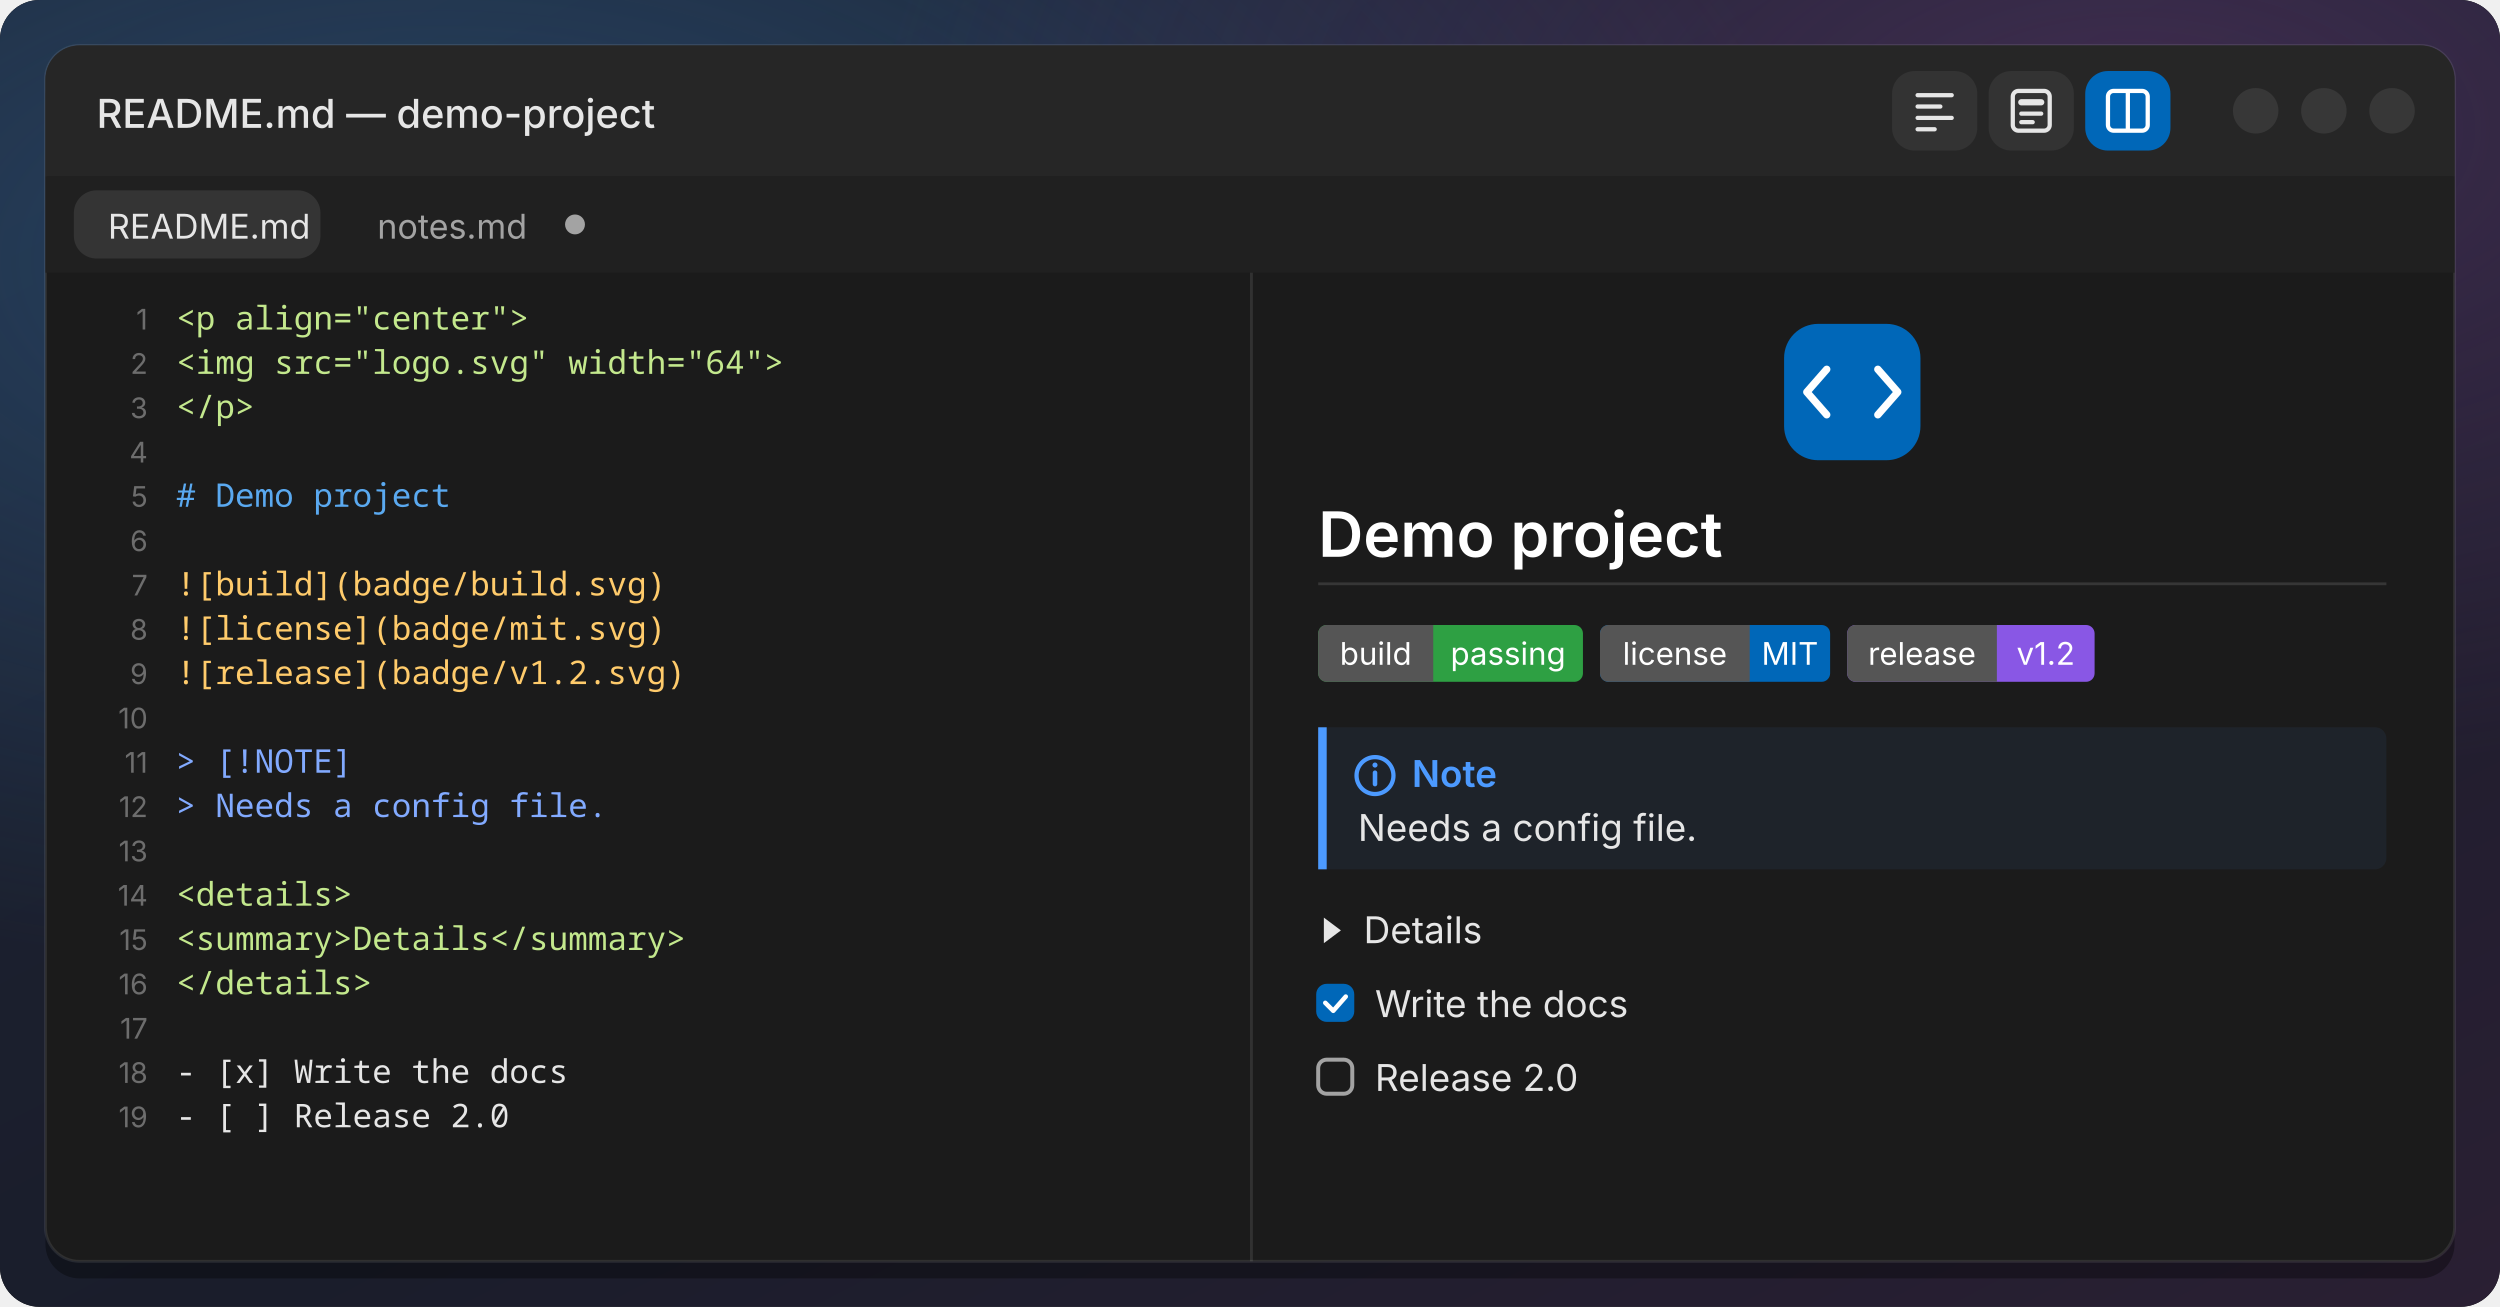
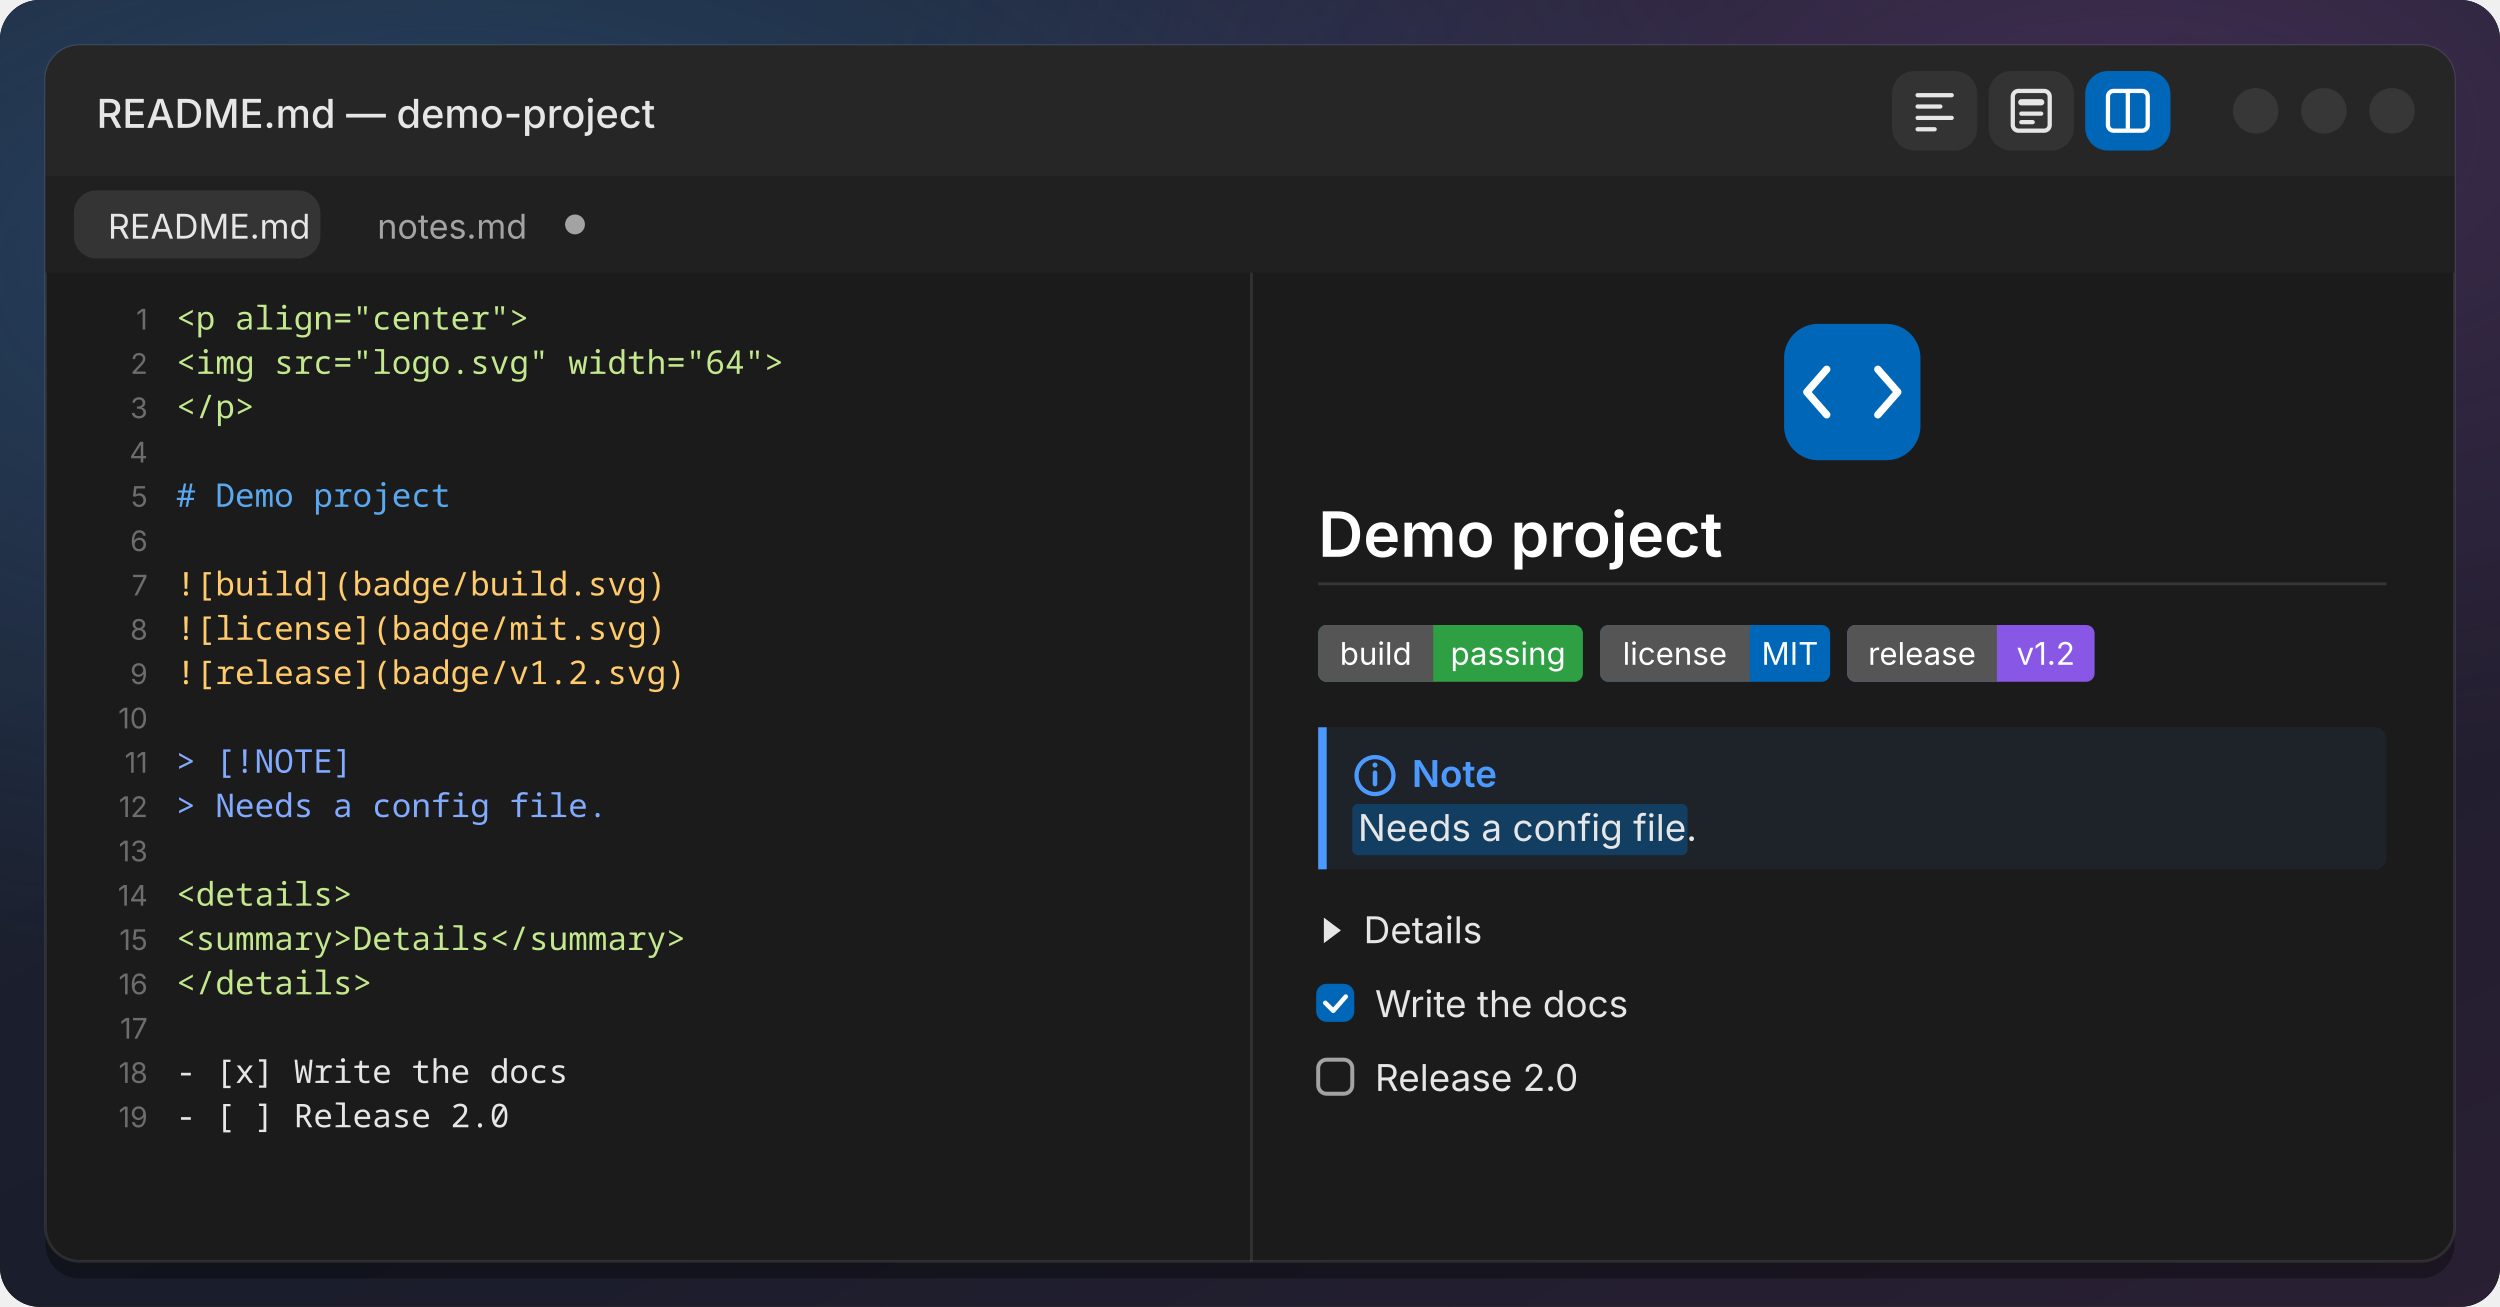
- <svg xmlns="http://www.w3.org/2000/svg" width="880" height="460" viewBox="0 0 880 460" role="img" aria-label="COSMIC Text Editor in Split view: Markdown source on the left, the rendered preview with badges, a note and a task list on the right">
+ <svg xmlns="http://www.w3.org/2000/svg" width="880" height="460" viewBox="0 0 880 460" role="img" aria-label="COSMIC Text Editor in Split view: Markdown source on the left, the rendered preview with badges, a note with selected text and a task list on the right">
  <defs>
    <linearGradient id="gBrowser" x1="0" y1="0" x2="1" y2="1">
      <stop offset="0" stop-color="#5fb4f5" />
      <stop offset="1" stop-color="#1c63b8" />
    </linearGradient>
    <linearGradient id="gMusic" x1="0" y1="0" x2="1" y2="1">
      <stop offset="0" stop-color="#ff8a5c" />
      <stop offset="1" stop-color="#e0447a" />
    </linearGradient>
    <linearGradient id="gWall" x1="0" y1="0" x2="1" y2="1">
      <stop offset="0" stop-color="#1d2433" />
      <stop offset=".55" stop-color="#1a1d2b" />
      <stop offset="1" stop-color="#2a1f33" />
    </linearGradient>
    <radialGradient id="gGlow1" cx=".18" cy=".2" r=".55">
      <stop offset="0" stop-color="#2f5d8a" stop-opacity=".55" />
      <stop offset="1" stop-color="#2f5d8a" stop-opacity="0" />
    </radialGradient>
    <radialGradient id="gGlow2" cx=".85" cy=".1" r=".5">
      <stop offset="0" stop-color="#6b3f7a" stop-opacity=".45" />
      <stop offset="1" stop-color="#6b3f7a" stop-opacity="0" />
    </radialGradient>
    <clipPath id="cAll">
      <rect width="880" height="460" rx="14" />
    </clipPath>
  </defs>
  <style>text{font-family:Inter, 'Open Sans', 'Noto Sans', sans-serif}</style>
  <g clip-path="url(#cAll)">
    <rect width="880" height="460" fill="#141414" />
    <rect width="880" height="460" fill="url(#gWall)" />
    <rect width="880" height="460" fill="url(#gGlow1)" />
    <rect width="880" height="460" fill="url(#gGlow2)" />
    <rect x="16" y="22" width="848" height="428" rx="12" fill="#000" opacity=".35" />
    <rect x="16" y="16" width="848" height="428" rx="12" fill="#1b1b1b" stroke="#ffffff" stroke-opacity=".09" />
    <path d="M16 28a12 12 0 0 1 12-12h824a12 12 0 0 1 12 12v34H16z" fill="#262626" />
    <text x="34" y="45" font-size="14" fill="#e6e6e6" font-weight="500">README.md — demo-project</text>
    <rect x="666" y="25" width="30" height="28" rx="8" fill="#ffffff" fill-opacity=".06" />
    <path d="M675 33.5h12M675 37.5h8M675 41.5h12M675 45.5h6" fill="none" stroke="#e6e6e6" stroke-width="1.5" stroke-linecap="round" />
    <rect x="700" y="25" width="30" height="28" rx="8" fill="#ffffff" fill-opacity=".06" />
    <rect x="708.5" y="32.0" width="13" height="14" rx="2" fill="none" stroke="#e6e6e6" stroke-width="1.5" stroke-linecap="round" />
    <path d="M711.5 36.0h7" stroke="#e6e6e6" stroke-width="2.2" stroke-linecap="round" />
    <path d="M711.5 40.0h7M711.5 43.0h4" fill="none" stroke="#e6e6e6" stroke-width="1.5" stroke-linecap="round" />
    <rect x="734" y="25" width="30" height="28" rx="8" fill="#0067B8" />
    <rect x="742" y="32.0" width="14" height="14" rx="2" fill="none" stroke="#ffffff" stroke-width="1.5" stroke-linecap="round" />
    <path d="M749 32.5v13" fill="none" stroke="#ffffff" stroke-width="1.5" stroke-linecap="round" />
    <circle cx="842" cy="39" r="8" fill="#ffffff" fill-opacity=".08" />
    <circle cx="818" cy="39" r="8" fill="#ffffff" fill-opacity=".08" />
    <circle cx="794" cy="39" r="8" fill="#ffffff" fill-opacity=".08" />
    <rect x="16" y="62" width="848" height="34" fill="#202020" />
    <rect x="26" y="67" width="86.8" height="24" rx="8" fill="#ffffff" fill-opacity=".09" />
    <text x="38" y="84" font-size="12" fill="#e6e6e6">README.md</text>
    <text x="132.8" y="84" font-size="12" fill="#a3a3a3">notes.md</text>
    <circle cx="202.4" cy="79" r="3.5" fill="#a3a3a3" />
    <rect x="440.0" y="96" width="1" height="348" fill="#ffffff" fill-opacity=".1" />
    <text x="52" y="116.0" font-size="10" fill="#a3a3a3" text-anchor="end" opacity="0.6">1</text>
    <text x="62" y="116.0" font-size="11.5" fill="#c3e88d" style="font-family:'Noto Sans Mono', 'DejaVu Sans Mono', monospace">&lt;p align="center"&gt;</text>
    <text x="52" y="131.6" font-size="10" fill="#a3a3a3" text-anchor="end" opacity="0.6">2</text>
    <text x="62" y="131.6" font-size="11.5" fill="#c3e88d" style="font-family:'Noto Sans Mono', 'DejaVu Sans Mono', monospace">  &lt;img src="logo.svg" width="64"&gt;</text>
    <text x="52" y="147.2" font-size="10" fill="#a3a3a3" text-anchor="end" opacity="0.6">3</text>
    <text x="62" y="147.2" font-size="11.5" fill="#c3e88d" style="font-family:'Noto Sans Mono', 'DejaVu Sans Mono', monospace">&lt;/p&gt;</text>
    <text x="52" y="162.8" font-size="10" fill="#a3a3a3" text-anchor="end" opacity="0.6">4</text>
    <text x="52" y="178.4" font-size="10" fill="#a3a3a3" text-anchor="end" opacity="0.6">5</text>
    <text x="62" y="178.4" font-size="11.5" fill="#5aa9f0" style="font-family:'Noto Sans Mono', 'DejaVu Sans Mono', monospace"># Demo project</text>
    <text x="52" y="194.0" font-size="10" fill="#a3a3a3" text-anchor="end" opacity="0.6">6</text>
    <text x="52" y="209.6" font-size="10" fill="#a3a3a3" text-anchor="end" opacity="0.6">7</text>
    <text x="62" y="209.6" font-size="11.5" fill="#ffcb6b" style="font-family:'Noto Sans Mono', 'DejaVu Sans Mono', monospace">![build](badge/build.svg)</text>
    <text x="52" y="225.2" font-size="10" fill="#a3a3a3" text-anchor="end" opacity="0.6">8</text>
    <text x="62" y="225.2" font-size="11.5" fill="#ffcb6b" style="font-family:'Noto Sans Mono', 'DejaVu Sans Mono', monospace">![license](badge/mit.svg)</text>
    <text x="52" y="240.8" font-size="10" fill="#a3a3a3" text-anchor="end" opacity="0.6">9</text>
    <text x="62" y="240.8" font-size="11.5" fill="#ffcb6b" style="font-family:'Noto Sans Mono', 'DejaVu Sans Mono', monospace">![release](badge/v1.2.svg)</text>
    <text x="52" y="256.4" font-size="10" fill="#a3a3a3" text-anchor="end" opacity="0.6">10</text>
    <text x="52" y="272.0" font-size="10" fill="#a3a3a3" text-anchor="end" opacity="0.6">11</text>
    <text x="62" y="272.0" font-size="11.5" fill="#82aaff" style="font-family:'Noto Sans Mono', 'DejaVu Sans Mono', monospace">&gt; [!NOTE]</text>
    <text x="52" y="287.6" font-size="10" fill="#a3a3a3" text-anchor="end" opacity="0.6">12</text>
    <text x="62" y="287.6" font-size="11.5" fill="#82aaff" style="font-family:'Noto Sans Mono', 'DejaVu Sans Mono', monospace">&gt; Needs a config file.</text>
    <text x="52" y="303.2" font-size="10" fill="#a3a3a3" text-anchor="end" opacity="0.6">13</text>
    <text x="52" y="318.8" font-size="10" fill="#a3a3a3" text-anchor="end" opacity="0.6">14</text>
    <text x="62" y="318.8" font-size="11.5" fill="#c3e88d" style="font-family:'Noto Sans Mono', 'DejaVu Sans Mono', monospace">&lt;details&gt;</text>
    <text x="52" y="334.4" font-size="10" fill="#a3a3a3" text-anchor="end" opacity="0.6">15</text>
    <text x="62" y="334.4" font-size="11.5" fill="#c3e88d" style="font-family:'Noto Sans Mono', 'DejaVu Sans Mono', monospace">&lt;summary&gt;Details&lt;/summary&gt;</text>
    <text x="52" y="350.0" font-size="10" fill="#a3a3a3" text-anchor="end" opacity="0.6">16</text>
    <text x="62" y="350.0" font-size="11.5" fill="#c3e88d" style="font-family:'Noto Sans Mono', 'DejaVu Sans Mono', monospace">&lt;/details&gt;</text>
    <text x="52" y="365.6" font-size="10" fill="#a3a3a3" text-anchor="end" opacity="0.6">17</text>
    <text x="52" y="381.2" font-size="10" fill="#a3a3a3" text-anchor="end" opacity="0.6">18</text>
    <text x="62" y="381.2" font-size="11.5" fill="#e6e6e6" style="font-family:'Noto Sans Mono', 'DejaVu Sans Mono', monospace">- [x] Write the docs</text>
    <text x="52" y="396.8" font-size="10" fill="#a3a3a3" text-anchor="end" opacity="0.6">19</text>
    <text x="62" y="396.8" font-size="11.5" fill="#e6e6e6" style="font-family:'Noto Sans Mono', 'DejaVu Sans Mono', monospace">- [ ] Release 2.0</text>
    <rect x="628.0" y="114" width="48" height="48" rx="12" fill="#0067B8" />
    <path d="M643.0 130l-7 8 7 8M661.0 130l7 8-7 8" fill="none" stroke="#fff" stroke-width="2.6" stroke-linecap="round" stroke-linejoin="round" />
    <text x="464.0" y="196" font-size="22" fill="#ffffff" font-weight="600">Demo project</text>
    <rect x="464.0" y="205" width="376.0" height="1" fill="#ffffff" fill-opacity=".12" />
    <g>
      <rect x="464.0" y="220" width="93.2" height="20" rx="3" fill="#2ea043" />
      <path d="M467.0 220h37.5v20h-37.5a3 3 0 0 1-3-3v-14a3 3 0 0 1 3-3z" fill="#555" />
      <text x="484.25" y="234" font-size="11" fill="#fff" text-anchor="middle">build</text>
      <text x="530.85" y="234" font-size="11" fill="#fff" text-anchor="middle">passing</text>
    </g>
    <g>
      <rect x="563.2" y="220" width="81.0" height="20" rx="3" fill="#0067B8" />
      <path d="M566.2 220h49.7v20h-49.7a3 3 0 0 1-3-3v-14a3 3 0 0 1 3-3z" fill="#555" />
      <text x="589.55" y="234" font-size="11" fill="#fff" text-anchor="middle">license</text>
      <text x="630.05" y="234" font-size="11" fill="#fff" text-anchor="middle">MIT</text>
    </g>
    <g>
      <rect x="650.2" y="220" width="87.1" height="20" rx="3" fill="#8957e5" />
      <path d="M653.2 220h49.7v20h-49.7a3 3 0 0 1-3-3v-14a3 3 0 0 1 3-3z" fill="#555" />
      <text x="676.55" y="234" font-size="11" fill="#fff" text-anchor="middle">release</text>
      <text x="720.1" y="234" font-size="11" fill="#fff" text-anchor="middle">v1.2</text>
    </g>
    <rect x="464.0" y="256" width="376.0" height="50" rx="4" fill="#4c9aff" fill-opacity=".07" />
    <rect x="464.0" y="256" width="3" height="50" fill="#4c9aff" />
    <circle cx="484.0" cy="273" r="6.5" fill="none" stroke="#4c9aff" stroke-width="1.5" />
    <path d="M484.0 272v4" stroke="#4c9aff" stroke-width="1.6" stroke-linecap="round" />
    <circle cx="484.0" cy="269.3" r=".9" fill="#4c9aff" />
    <text x="497.0" y="277" font-size="13" fill="#4c9aff" font-weight="600">Note</text>
+     <rect x="476.0" y="283" width="118" height="18" rx="2" fill="#0067B8" fill-opacity=".4" />
    <text x="478.0" y="296" font-size="13" fill="#e6e6e6">Needs a config file.</text>
    <path d="M466.0 323l6 4.5-6 4.5z" fill="#e6e6e6" />
    <text x="480.0" y="332" font-size="13" fill="#e6e6e6">Details</text>
    <rect x="464.0" y="347" width="12" height="12" rx="3" fill="#0067B8" stroke="#0067B8" stroke-width="1.4" />
    <path d="M466.5 353l2.8 2.8 4.4-5" fill="none" stroke="#fff" stroke-width="1.6" stroke-linecap="round" stroke-linejoin="round" />
    <text x="484.0" y="358" font-size="13" fill="#e6e6e6">Write the docs</text>
    <rect x="464.0" y="373" width="12" height="12" rx="3" fill="none" stroke="#a3a3a3" stroke-width="1.4" />
    <text x="484.0" y="384" font-size="13" fill="#e6e6e6">Release 2.0</text>
  </g>
</svg>
